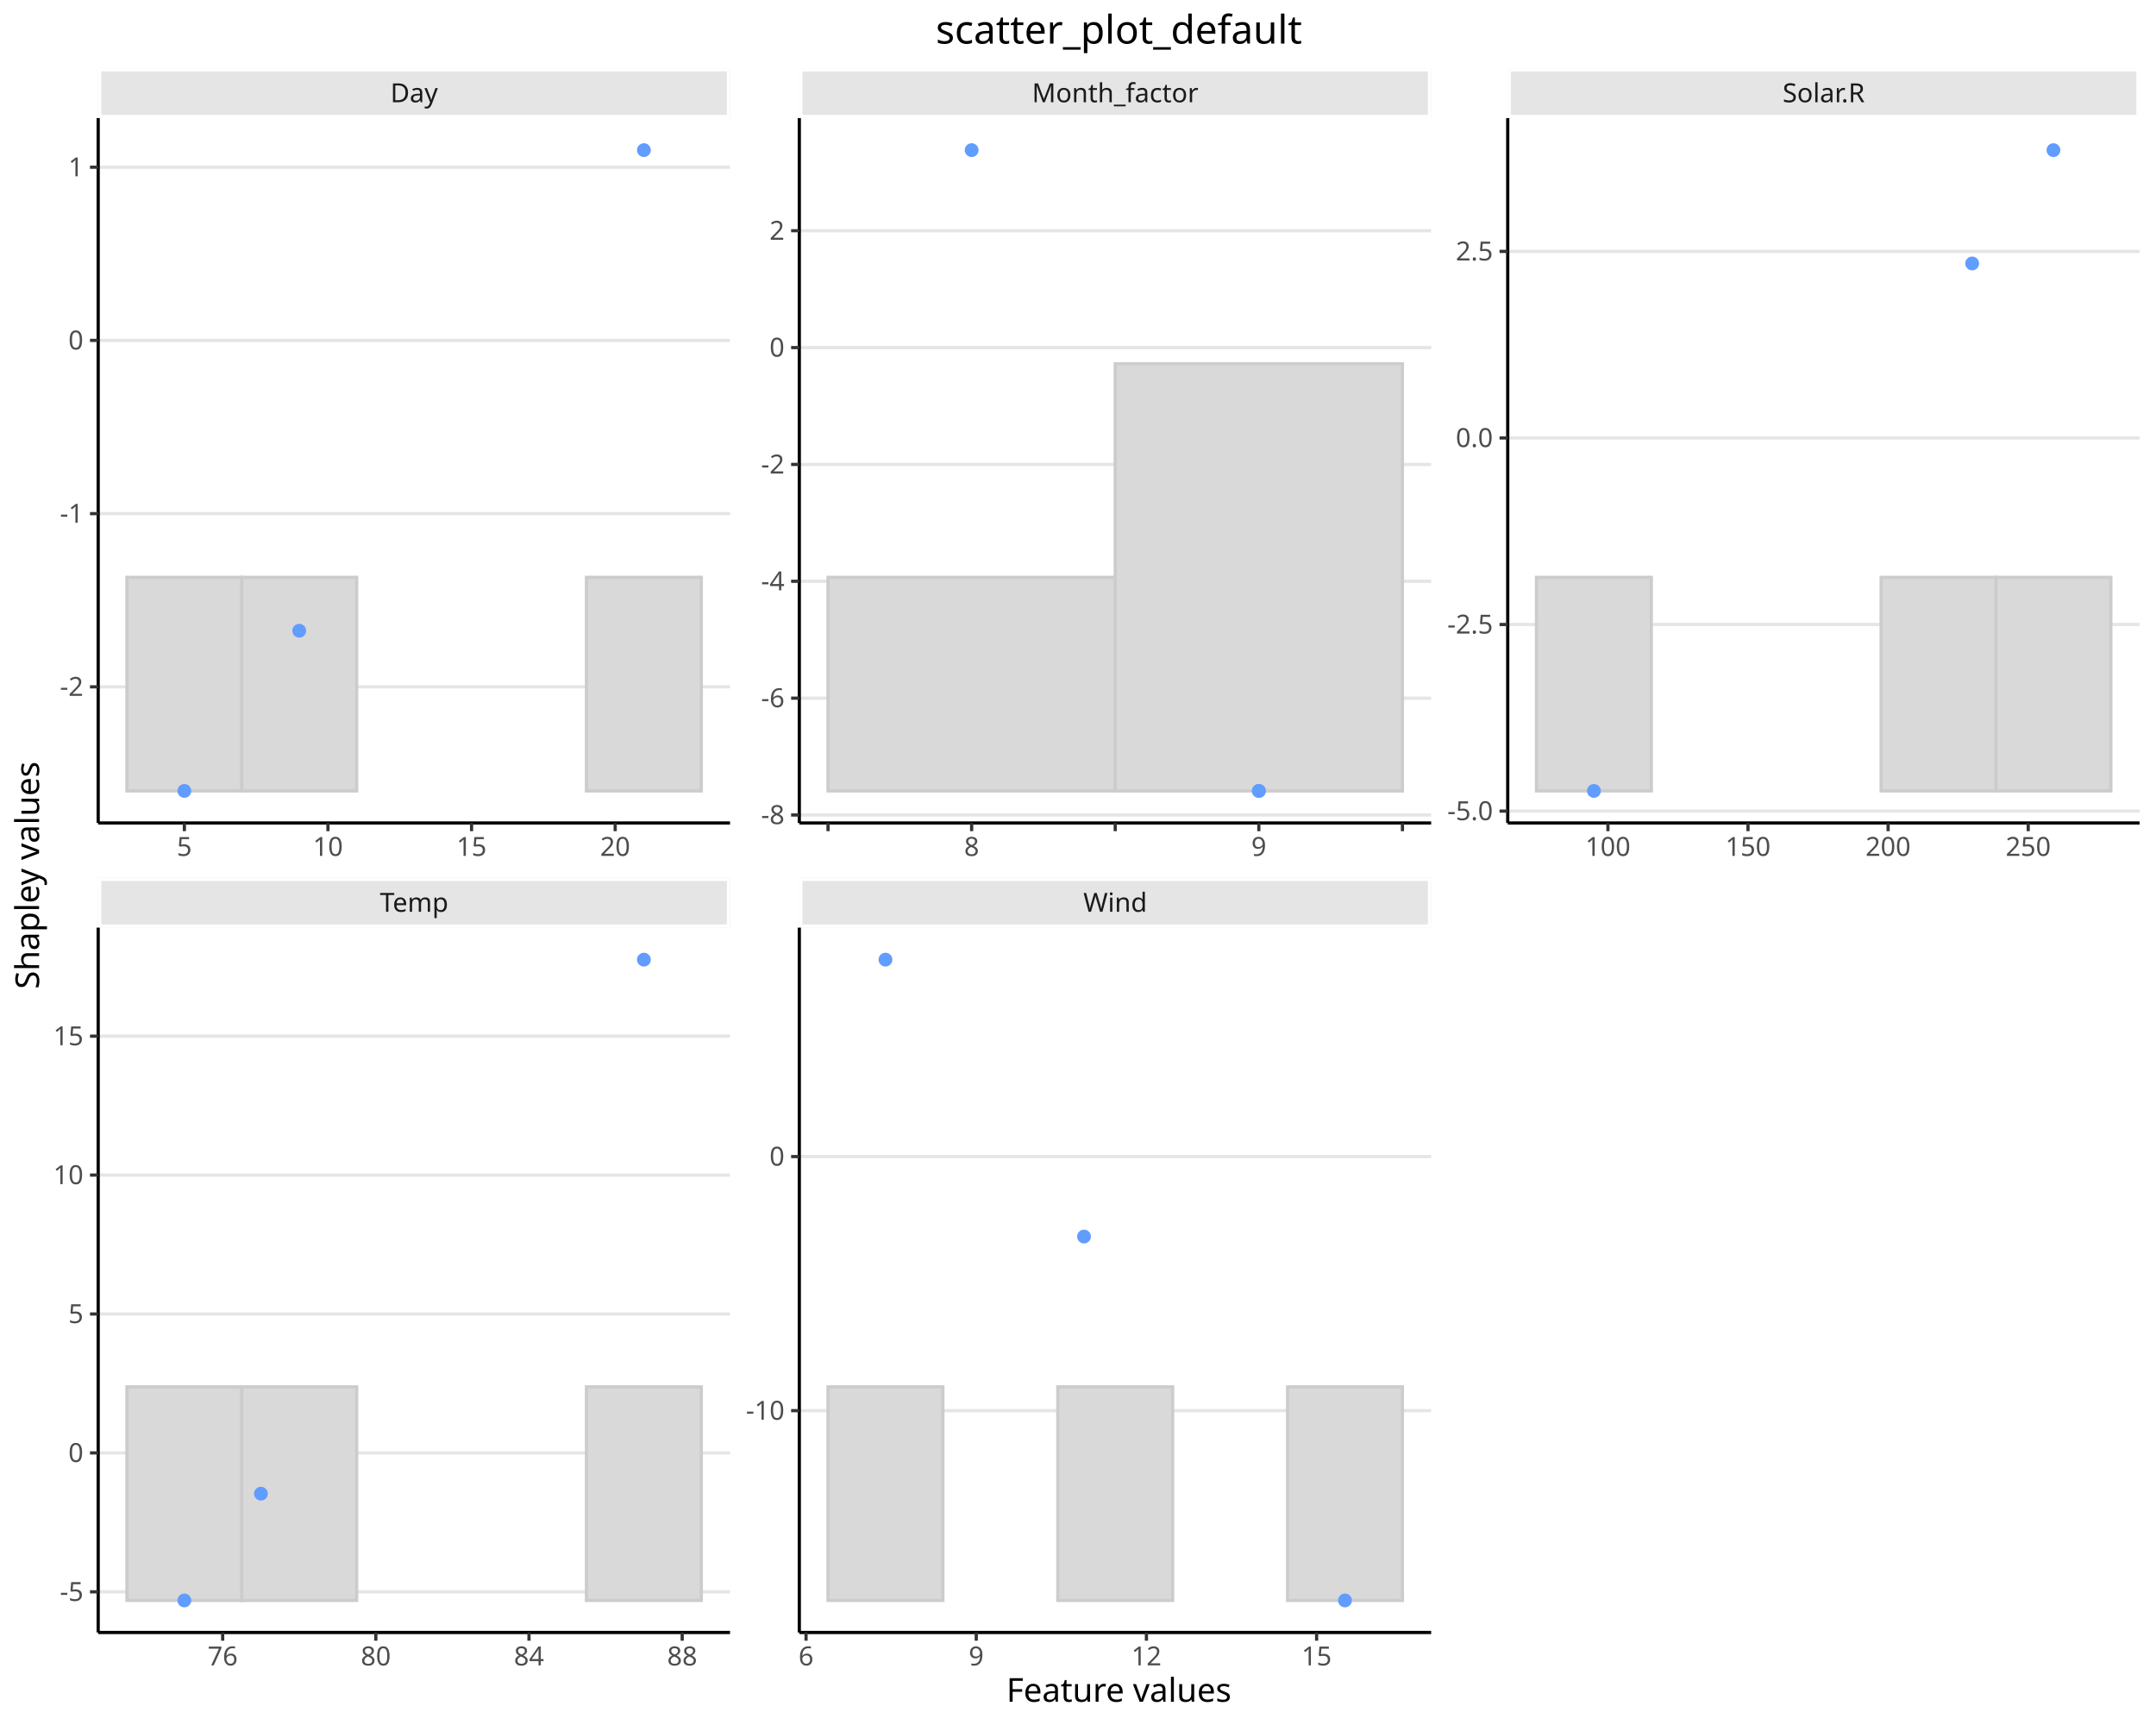
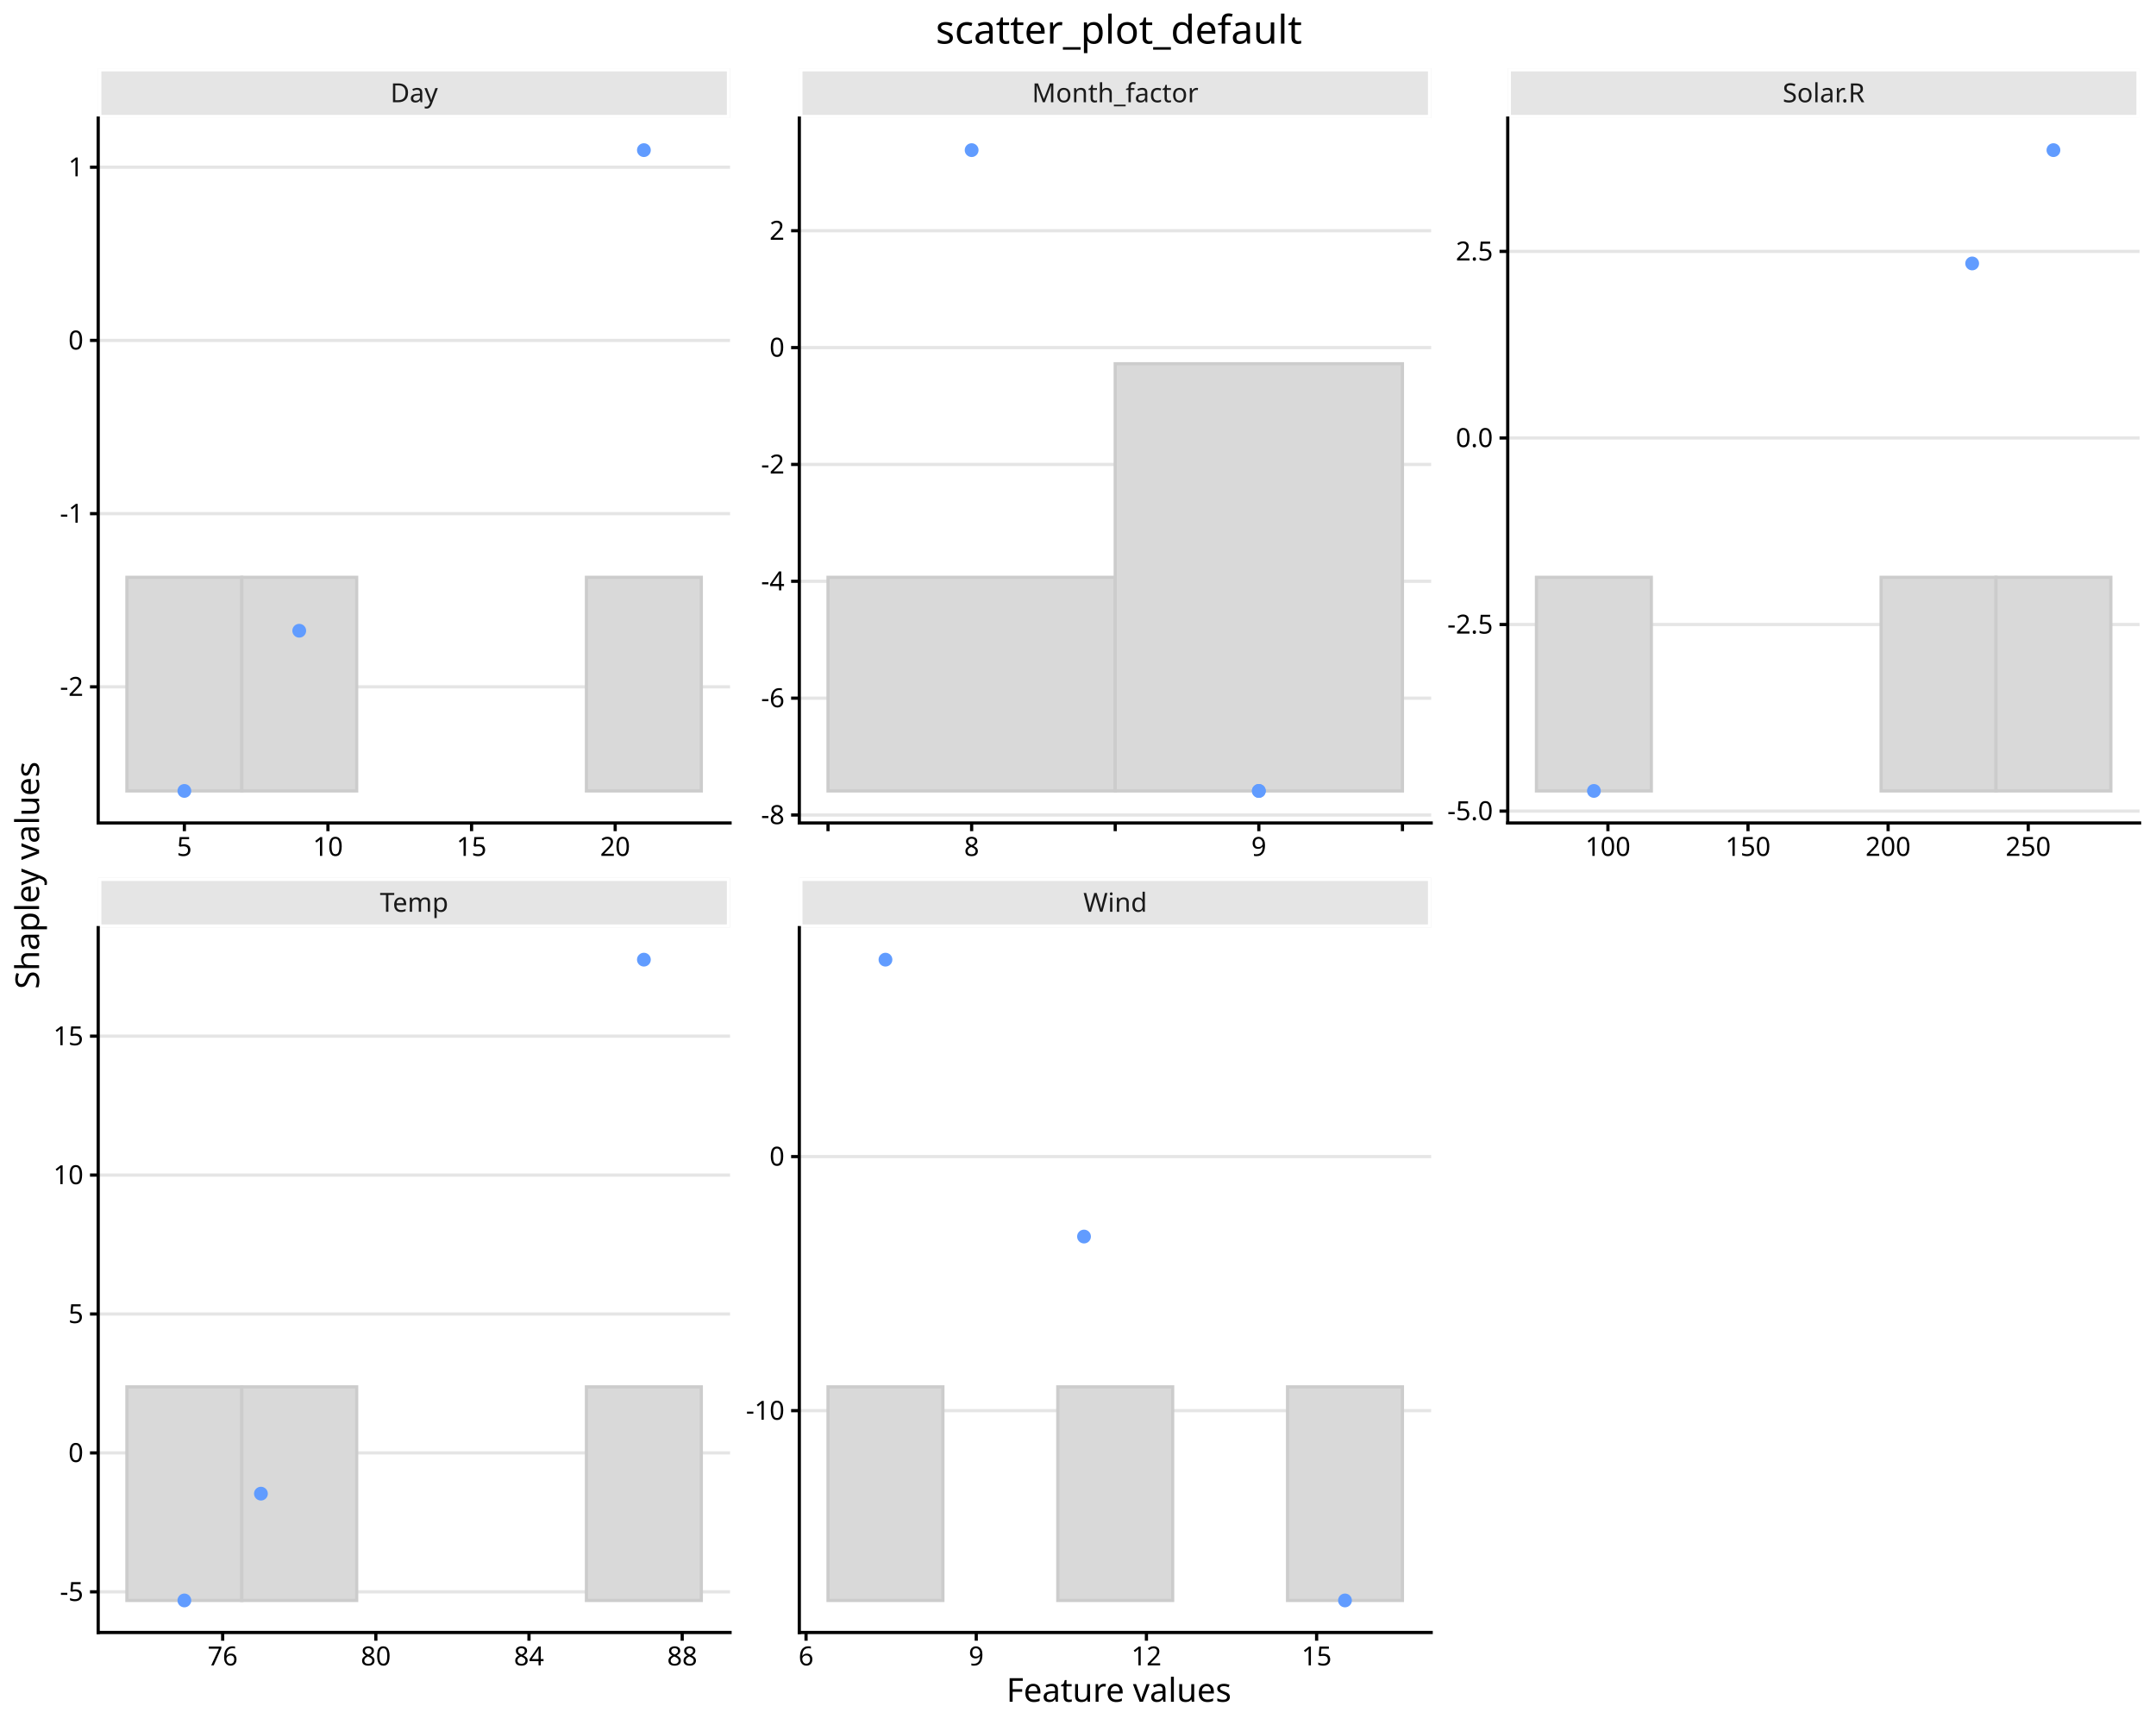
<svg xmlns="http://www.w3.org/2000/svg" class="svglite" data-engine-version="2.0" width="720.00pt" height="576.00pt" viewBox="0 0 720.00 576.00">
  <defs>
    <style type="text/css">
    .svglite line, .svglite polyline, .svglite polygon, .svglite path, .svglite rect, .svglite circle {
      fill: none;
      stroke: #000000;
      stroke-linecap: round;
      stroke-linejoin: round;
      stroke-miterlimit: 10.00;
    }
  </style>
  </defs>
  <rect width="100%" height="100%" style="stroke: none; fill: #FFFFFF;" />
  <defs>
    <clipPath id="cpMC4wMHw3MjAuMDB8MC4wMHw1NzYuMDA=">
      <rect x="0.00" y="0.00" width="720.00" height="576.00" />
    </clipPath>
  </defs>
  <g clip-path="url(#cpMC4wMHw3MjAuMDB8MC4wMHw1NzYuMDA=)">
    <rect x="0.00" y="0.00" width="720.00" height="576.00" style="stroke-width: 1.07; stroke: #FFFFFF; fill: #FFFFFF;" />
  </g>
  <defs>
    <clipPath id="cpMzIuNzl8MjQzLjgwfDM5LjQzfDI3NC44MA==">
      <rect x="32.79" y="39.43" width="211.01" height="235.37" />
    </clipPath>
  </defs>
  <g clip-path="url(#cpMzIuNzl8MjQzLjgwfDM5LjQzfDI3NC44MA==)">
    <rect x="32.79" y="39.43" width="211.01" height="235.37" style="stroke-width: 1.07; stroke: none; fill: #FFFFFF;" />
    <polyline points="32.79,229.34 243.80,229.34 " style="stroke-width: 1.07; stroke: #E5E5E5; stroke-linecap: butt;" />
    <polyline points="32.79,171.51 243.80,171.51 " style="stroke-width: 1.07; stroke: #E5E5E5; stroke-linecap: butt;" />
    <polyline points="32.79,113.67 243.80,113.67 " style="stroke-width: 1.07; stroke: #E5E5E5; stroke-linecap: butt;" />
    <polyline points="32.79,55.84 243.80,55.84 " style="stroke-width: 1.07; stroke: #E5E5E5; stroke-linecap: butt;" />
    <rect x="42.38" y="192.78" width="38.36" height="71.32" style="stroke-width: 1.07; stroke: #CCCCCC; stroke-linecap: butt; stroke-linejoin: miter; fill: #D9D9D9;" />
    <rect x="80.75" y="192.78" width="38.36" height="71.32" style="stroke-width: 1.07; stroke: #CCCCCC; stroke-linecap: butt; stroke-linejoin: miter; fill: #D9D9D9;" />
    <rect x="119.11" y="264.10" width="38.36" height="0.00" style="stroke-width: 1.07; stroke: #CCCCCC; stroke-linecap: butt; stroke-linejoin: miter; fill: #D9D9D9;" />
    <rect x="157.48" y="264.10" width="38.36" height="0.00" style="stroke-width: 1.07; stroke: #CCCCCC; stroke-linecap: butt; stroke-linejoin: miter; fill: #D9D9D9;" />
    <rect x="195.84" y="192.78" width="38.36" height="71.32" style="stroke-width: 1.07; stroke: #CCCCCC; stroke-linecap: butt; stroke-linejoin: miter; fill: #D9D9D9;" />
    <circle cx="61.57" cy="264.10" r="1.95" style="stroke-width: 0.71; stroke: #619CFF; fill: #619CFF;" />
    <circle cx="99.93" cy="210.61" r="1.95" style="stroke-width: 0.71; stroke: #619CFF; fill: #619CFF;" />
    <circle cx="215.03" cy="50.13" r="1.95" style="stroke-width: 0.71; stroke: #619CFF; fill: #619CFF;" />
  </g>
  <g clip-path="url(#cpMC4wMHw3MjAuMDB8MC4wMHw1NzYuMDA=)">
</g>
  <defs>
    <clipPath id="cpMzIuNzl8MjQzLjgwfDMwOS43NXw1NDUuMTE=">
      <rect x="32.79" y="309.75" width="211.01" height="235.37" />
    </clipPath>
  </defs>
  <g clip-path="url(#cpMzIuNzl8MjQzLjgwfDMwOS43NXw1NDUuMTE=)">
    <rect x="32.79" y="309.75" width="211.01" height="235.37" style="stroke-width: 1.07; stroke: none; fill: #FFFFFF;" />
    <polyline points="32.79,531.54 243.80,531.54 " style="stroke-width: 1.07; stroke: #E5E5E5; stroke-linecap: butt;" />
    <polyline points="32.79,485.15 243.80,485.15 " style="stroke-width: 1.07; stroke: #E5E5E5; stroke-linecap: butt;" />
    <polyline points="32.79,438.76 243.80,438.76 " style="stroke-width: 1.07; stroke: #E5E5E5; stroke-linecap: butt;" />
    <polyline points="32.79,392.37 243.80,392.37 " style="stroke-width: 1.07; stroke: #E5E5E5; stroke-linecap: butt;" />
    <polyline points="32.79,345.99 243.80,345.99 " style="stroke-width: 1.07; stroke: #E5E5E5; stroke-linecap: butt;" />
    <rect x="42.38" y="463.09" width="38.36" height="71.32" style="stroke-width: 1.07; stroke: #CCCCCC; stroke-linecap: butt; stroke-linejoin: miter; fill: #D9D9D9;" />
    <rect x="80.75" y="463.09" width="38.36" height="71.32" style="stroke-width: 1.07; stroke: #CCCCCC; stroke-linecap: butt; stroke-linejoin: miter; fill: #D9D9D9;" />
    <rect x="119.11" y="534.41" width="38.36" height="0.00" style="stroke-width: 1.07; stroke: #CCCCCC; stroke-linecap: butt; stroke-linejoin: miter; fill: #D9D9D9;" />
    <rect x="157.48" y="534.41" width="38.36" height="0.00" style="stroke-width: 1.07; stroke: #CCCCCC; stroke-linecap: butt; stroke-linejoin: miter; fill: #D9D9D9;" />
    <rect x="195.84" y="463.09" width="38.36" height="71.32" style="stroke-width: 1.07; stroke: #CCCCCC; stroke-linecap: butt; stroke-linejoin: miter; fill: #D9D9D9;" />
    <circle cx="215.03" cy="320.44" r="1.95" style="stroke-width: 0.71; stroke: #619CFF; fill: #619CFF;" />
    <circle cx="61.57" cy="534.41" r="1.95" style="stroke-width: 0.71; stroke: #619CFF; fill: #619CFF;" />
    <circle cx="87.14" cy="498.75" r="1.95" style="stroke-width: 0.71; stroke: #619CFF; fill: #619CFF;" />
  </g>
  <g clip-path="url(#cpMC4wMHw3MjAuMDB8MC4wMHw1NzYuMDA=)">
</g>
  <defs>
    <clipPath id="cpMjY2LjkzfDQ3Ny45NHwzOS40M3wyNzQuODA=">
      <rect x="266.93" y="39.43" width="211.01" height="235.37" />
    </clipPath>
  </defs>
  <g clip-path="url(#cpMjY2LjkzfDQ3Ny45NHwzOS40M3wyNzQuODA=)">
    <rect x="266.93" y="39.43" width="211.01" height="235.37" style="stroke-width: 1.07; stroke: none; fill: #FFFFFF;" />
    <polyline points="266.93,272.14 477.94,272.14 " style="stroke-width: 1.07; stroke: #E5E5E5; stroke-linecap: butt;" />
    <polyline points="266.93,233.12 477.94,233.12 " style="stroke-width: 1.07; stroke: #E5E5E5; stroke-linecap: butt;" />
    <polyline points="266.93,194.10 477.94,194.10 " style="stroke-width: 1.07; stroke: #E5E5E5; stroke-linecap: butt;" />
    <polyline points="266.93,155.08 477.94,155.08 " style="stroke-width: 1.07; stroke: #E5E5E5; stroke-linecap: butt;" />
    <polyline points="266.93,116.06 477.94,116.06 " style="stroke-width: 1.07; stroke: #E5E5E5; stroke-linecap: butt;" />
    <polyline points="266.93,77.04 477.94,77.04 " style="stroke-width: 1.07; stroke: #E5E5E5; stroke-linecap: butt;" />
    <rect x="276.52" y="192.78" width="95.91" height="71.32" style="stroke-width: 1.07; stroke: #CCCCCC; stroke-linecap: butt; stroke-linejoin: miter; fill: #D9D9D9;" />
    <rect x="372.43" y="121.46" width="95.91" height="142.65" style="stroke-width: 1.07; stroke: #CCCCCC; stroke-linecap: butt; stroke-linejoin: miter; fill: #D9D9D9;" />
    <circle cx="324.48" cy="50.13" r="1.95" style="stroke-width: 0.71; stroke: #619CFF; fill: #619CFF;" />
    <circle cx="420.39" cy="264.10" r="1.95" style="stroke-width: 0.71; stroke: #619CFF; fill: #619CFF;" />
    <circle cx="420.39" cy="264.10" r="1.95" style="stroke-width: 0.71; stroke: #619CFF; fill: #619CFF;" />
  </g>
  <g clip-path="url(#cpMC4wMHw3MjAuMDB8MC4wMHw1NzYuMDA=)">
</g>
  <defs>
    <clipPath id="cpMjY2LjkzfDQ3Ny45NHwzMDkuNzV8NTQ1LjEx">
      <rect x="266.93" y="309.75" width="211.01" height="235.37" />
    </clipPath>
  </defs>
  <g clip-path="url(#cpMjY2LjkzfDQ3Ny45NHwzMDkuNzV8NTQ1LjEx)">
    <rect x="266.93" y="309.75" width="211.01" height="235.37" style="stroke-width: 1.07; stroke: none; fill: #FFFFFF;" />
    <polyline points="266.93,471.04 477.94,471.04 " style="stroke-width: 1.07; stroke: #E5E5E5; stroke-linecap: butt;" />
    <polyline points="266.93,386.20 477.94,386.20 " style="stroke-width: 1.07; stroke: #E5E5E5; stroke-linecap: butt;" />
    <rect x="276.52" y="463.09" width="38.36" height="71.32" style="stroke-width: 1.07; stroke: #CCCCCC; stroke-linecap: butt; stroke-linejoin: miter; fill: #D9D9D9;" />
    <rect x="314.89" y="534.41" width="38.36" height="0.00" style="stroke-width: 1.07; stroke: #CCCCCC; stroke-linecap: butt; stroke-linejoin: miter; fill: #D9D9D9;" />
    <rect x="353.25" y="463.09" width="38.36" height="71.32" style="stroke-width: 1.07; stroke: #CCCCCC; stroke-linecap: butt; stroke-linejoin: miter; fill: #D9D9D9;" />
    <rect x="391.62" y="534.41" width="38.36" height="0.00" style="stroke-width: 1.07; stroke: #CCCCCC; stroke-linecap: butt; stroke-linejoin: miter; fill: #D9D9D9;" />
    <rect x="429.98" y="463.09" width="38.36" height="71.32" style="stroke-width: 1.07; stroke: #CCCCCC; stroke-linecap: butt; stroke-linejoin: miter; fill: #D9D9D9;" />
    <circle cx="295.70" cy="320.44" r="1.95" style="stroke-width: 0.71; stroke: #619CFF; fill: #619CFF;" />
    <circle cx="362.01" cy="412.90" r="1.95" style="stroke-width: 0.71; stroke: #619CFF; fill: #619CFF;" />
    <circle cx="449.16" cy="534.41" r="1.95" style="stroke-width: 0.71; stroke: #619CFF; fill: #619CFF;" />
  </g>
  <g clip-path="url(#cpMC4wMHw3MjAuMDB8MC4wMHw1NzYuMDA=)">
</g>
  <defs>
    <clipPath id="cpNTAzLjUxfDcxNC41MnwzOS40M3wyNzQuODA=">
      <rect x="503.51" y="39.43" width="211.01" height="235.37" />
    </clipPath>
  </defs>
  <g clip-path="url(#cpNTAzLjUxfDcxNC41MnwzOS40M3wyNzQuODA=)">
    <rect x="503.51" y="39.43" width="211.01" height="235.37" style="stroke-width: 1.07; stroke: none; fill: #FFFFFF;" />
    <polyline points="503.51,270.83 714.52,270.83 " style="stroke-width: 1.07; stroke: #E5E5E5; stroke-linecap: butt;" />
    <polyline points="503.51,208.53 714.52,208.53 " style="stroke-width: 1.07; stroke: #E5E5E5; stroke-linecap: butt;" />
    <polyline points="503.51,146.24 714.52,146.24 " style="stroke-width: 1.07; stroke: #E5E5E5; stroke-linecap: butt;" />
    <polyline points="503.51,83.94 714.52,83.94 " style="stroke-width: 1.07; stroke: #E5E5E5; stroke-linecap: butt;" />
    <rect x="513.10" y="192.78" width="38.36" height="71.32" style="stroke-width: 1.07; stroke: #CCCCCC; stroke-linecap: butt; stroke-linejoin: miter; fill: #D9D9D9;" />
    <rect x="551.47" y="264.10" width="38.36" height="0.00" style="stroke-width: 1.07; stroke: #CCCCCC; stroke-linecap: butt; stroke-linejoin: miter; fill: #D9D9D9;" />
    <rect x="589.83" y="264.10" width="38.36" height="0.00" style="stroke-width: 1.07; stroke: #CCCCCC; stroke-linecap: butt; stroke-linejoin: miter; fill: #D9D9D9;" />
    <rect x="628.20" y="192.78" width="38.36" height="71.32" style="stroke-width: 1.07; stroke: #CCCCCC; stroke-linecap: butt; stroke-linejoin: miter; fill: #D9D9D9;" />
    <rect x="666.56" y="192.78" width="38.36" height="71.32" style="stroke-width: 1.07; stroke: #CCCCCC; stroke-linecap: butt; stroke-linejoin: miter; fill: #D9D9D9;" />
    <circle cx="532.29" cy="264.10" r="1.95" style="stroke-width: 0.71; stroke: #619CFF; fill: #619CFF;" />
    <circle cx="658.61" cy="87.97" r="1.95" style="stroke-width: 0.71; stroke: #619CFF; fill: #619CFF;" />
    <circle cx="685.75" cy="50.13" r="1.95" style="stroke-width: 0.71; stroke: #619CFF; fill: #619CFF;" />
  </g>
  <g clip-path="url(#cpMC4wMHw3MjAuMDB8MC4wMHw1NzYuMDA=)">
</g>
  <defs>
-     <clipPath id="cpNTAzLjUxfDcxNC41MnwzMDkuNzV8NTQ1LjEx">
-       <rect x="503.51" y="309.75" width="211.01" height="235.37" />
-     </clipPath>
-   </defs>
-   <g clip-path="url(#cpNTAzLjUxfDcxNC41MnwzMDkuNzV8NTQ1LjEx)">
- </g>
-   <g clip-path="url(#cpMC4wMHw3MjAuMDB8MC4wMHw1NzYuMDA=)">
- </g>
-   <defs>
    <clipPath id="cpMzIuNzl8MjQzLjgwfDI5My4wOXwzMDkuNzU=">
      <rect x="32.79" y="293.09" width="211.01" height="16.65" />
    </clipPath>
  </defs>
  <g clip-path="url(#cpMzIuNzl8MjQzLjgwfDI5My4wOXwzMDkuNzU=)">
    <rect x="32.79" y="293.09" width="211.01" height="16.65" style="stroke-width: 2.13; stroke: #FFFFFF; fill: #E5E5E5;" />
    <text x="138.30" y="304.45" text-anchor="middle" style="font-size: 8.80px; fill: #1A1A1A; font-family: sans;" textLength="22.50px" lengthAdjust="spacingAndGlyphs">Temp</text>
  </g>
  <g clip-path="url(#cpMC4wMHw3MjAuMDB8MC4wMHw1NzYuMDA=)">
</g>
  <defs>
    <clipPath id="cpMjY2LjkzfDQ3Ny45NHwyOTMuMDl8MzA5Ljc1">
      <rect x="266.93" y="293.09" width="211.01" height="16.65" />
    </clipPath>
  </defs>
  <g clip-path="url(#cpMjY2LjkzfDQ3Ny45NHwyOTMuMDl8MzA5Ljc1)">
    <rect x="266.93" y="293.09" width="211.01" height="16.65" style="stroke-width: 2.13; stroke: #FFFFFF; fill: #E5E5E5;" />
    <text x="372.43" y="304.45" text-anchor="middle" style="font-size: 8.80px; fill: #1A1A1A; font-family: sans;" textLength="20.05px" lengthAdjust="spacingAndGlyphs">Wind</text>
  </g>
  <g clip-path="url(#cpMC4wMHw3MjAuMDB8MC4wMHw1NzYuMDA=)">
</g>
  <defs>
-     <clipPath id="cpNTAzLjUxfDcxNC41MnwyOTMuMDl8MzA5Ljc1">
-       <rect x="503.51" y="293.09" width="211.01" height="16.65" />
-     </clipPath>
-   </defs>
-   <g clip-path="url(#cpNTAzLjUxfDcxNC41MnwyOTMuMDl8MzA5Ljc1)">
- </g>
-   <g clip-path="url(#cpMC4wMHw3MjAuMDB8MC4wMHw1NzYuMDA=)">
- </g>
-   <defs>
    <clipPath id="cpMzIuNzl8MjQzLjgwfDIyLjc4fDM5LjQz">
      <rect x="32.79" y="22.78" width="211.01" height="16.65" />
    </clipPath>
  </defs>
  <g clip-path="url(#cpMzIuNzl8MjQzLjgwfDIyLjc4fDM5LjQz)">
    <rect x="32.79" y="22.78" width="211.01" height="16.65" style="stroke-width: 2.13; stroke: #FFFFFF; fill: #E5E5E5;" />
    <text x="138.30" y="34.14" text-anchor="middle" style="font-size: 8.80px; fill: #1A1A1A; font-family: sans;" textLength="15.66px" lengthAdjust="spacingAndGlyphs">Day</text>
  </g>
  <g clip-path="url(#cpMC4wMHw3MjAuMDB8MC4wMHw1NzYuMDA=)">
</g>
  <defs>
    <clipPath id="cpMjY2LjkzfDQ3Ny45NHwyMi43OHwzOS40Mw==">
      <rect x="266.93" y="22.78" width="211.01" height="16.65" />
    </clipPath>
  </defs>
  <g clip-path="url(#cpMjY2LjkzfDQ3Ny45NHwyMi43OHwzOS40Mw==)">
    <rect x="266.93" y="22.78" width="211.01" height="16.65" style="stroke-width: 2.13; stroke: #FFFFFF; fill: #E5E5E5;" />
    <text x="372.43" y="34.14" text-anchor="middle" style="font-size: 8.80px; fill: #1A1A1A; font-family: sans;" textLength="51.37px" lengthAdjust="spacingAndGlyphs">Month_factor</text>
  </g>
  <g clip-path="url(#cpMC4wMHw3MjAuMDB8MC4wMHw1NzYuMDA=)">
</g>
  <defs>
    <clipPath id="cpNTAzLjUxfDcxNC41MnwyMi43OHwzOS40Mw==">
      <rect x="503.51" y="22.78" width="211.01" height="16.65" />
    </clipPath>
  </defs>
  <g clip-path="url(#cpNTAzLjUxfDcxNC41MnwyMi43OHwzOS40Mw==)">
    <rect x="503.51" y="22.78" width="211.01" height="16.65" style="stroke-width: 2.13; stroke: #FFFFFF; fill: #E5E5E5;" />
    <text x="609.02" y="34.14" text-anchor="middle" style="font-size: 8.80px; fill: #1A1A1A; font-family: sans;" textLength="29.35px" lengthAdjust="spacingAndGlyphs">Solar.R</text>
  </g>
  <g clip-path="url(#cpMC4wMHw3MjAuMDB8MC4wMHw1NzYuMDA=)">
-     <polyline points="32.79,545.11 243.80,545.11 " style="stroke-width: 1.07; stroke-linecap: butt;" />
-     <polyline points="74.36,547.85 74.36,545.11 " style="stroke-width: 1.07; stroke: #333333; stroke-linecap: butt;" />
-     <polyline points="125.51,547.85 125.51,545.11 " style="stroke-width: 1.07; stroke: #333333; stroke-linecap: butt;" />
-     <polyline points="176.66,547.85 176.66,545.11 " style="stroke-width: 1.07; stroke: #333333; stroke-linecap: butt;" />
-     <polyline points="227.82,547.85 227.82,545.11 " style="stroke-width: 1.07; stroke: #333333; stroke-linecap: butt;" />
-     <text x="74.36" y="556.10" text-anchor="middle" style="font-size: 8.80px; fill: #4D4D4D; font-family: sans;" textLength="9.79px" lengthAdjust="spacingAndGlyphs">76</text>
-     <text x="125.51" y="556.10" text-anchor="middle" style="font-size: 8.80px; fill: #4D4D4D; font-family: sans;" textLength="9.79px" lengthAdjust="spacingAndGlyphs">80</text>
-     <text x="176.66" y="556.10" text-anchor="middle" style="font-size: 8.80px; fill: #4D4D4D; font-family: sans;" textLength="9.79px" lengthAdjust="spacingAndGlyphs">84</text>
-     <text x="227.82" y="556.10" text-anchor="middle" style="font-size: 8.80px; fill: #4D4D4D; font-family: sans;" textLength="9.79px" lengthAdjust="spacingAndGlyphs">88</text>
-     <polyline points="266.93,545.11 477.94,545.11 " style="stroke-width: 1.07; stroke-linecap: butt;" />
-     <polyline points="269.18,547.85 269.18,545.11 " style="stroke-width: 1.07; stroke: #333333; stroke-linecap: butt;" />
-     <polyline points="326.02,547.85 326.02,545.11 " style="stroke-width: 1.07; stroke: #333333; stroke-linecap: butt;" />
-     <polyline points="382.85,547.85 382.85,545.11 " style="stroke-width: 1.07; stroke: #333333; stroke-linecap: butt;" />
-     <polyline points="439.69,547.85 439.69,545.11 " style="stroke-width: 1.07; stroke: #333333; stroke-linecap: butt;" />
-     <text x="269.18" y="556.10" text-anchor="middle" style="font-size: 8.80px; fill: #4D4D4D; font-family: sans;" textLength="4.89px" lengthAdjust="spacingAndGlyphs">6</text>
-     <text x="326.02" y="556.10" text-anchor="middle" style="font-size: 8.80px; fill: #4D4D4D; font-family: sans;" textLength="4.89px" lengthAdjust="spacingAndGlyphs">9</text>
-     <text x="382.85" y="556.10" text-anchor="middle" style="font-size: 8.80px; fill: #4D4D4D; font-family: sans;" textLength="9.79px" lengthAdjust="spacingAndGlyphs">12</text>
-     <text x="439.69" y="556.10" text-anchor="middle" style="font-size: 8.80px; fill: #4D4D4D; font-family: sans;" textLength="9.79px" lengthAdjust="spacingAndGlyphs">15</text>
-     <polyline points="32.79,274.80 243.80,274.80 " style="stroke-width: 1.07; stroke-linecap: butt;" />
-     <polyline points="61.57,277.54 61.57,274.80 " style="stroke-width: 1.07; stroke: #333333; stroke-linecap: butt;" />
-     <polyline points="109.52,277.54 109.52,274.80 " style="stroke-width: 1.07; stroke: #333333; stroke-linecap: butt;" />
-     <polyline points="157.48,277.54 157.48,274.80 " style="stroke-width: 1.07; stroke: #333333; stroke-linecap: butt;" />
-     <polyline points="205.44,277.54 205.44,274.80 " style="stroke-width: 1.07; stroke: #333333; stroke-linecap: butt;" />
-     <text x="61.57" y="285.79" text-anchor="middle" style="font-size: 8.80px; fill: #4D4D4D; font-family: sans;" textLength="4.89px" lengthAdjust="spacingAndGlyphs">5</text>
-     <text x="109.52" y="285.79" text-anchor="middle" style="font-size: 8.80px; fill: #4D4D4D; font-family: sans;" textLength="9.79px" lengthAdjust="spacingAndGlyphs">10</text>
-     <text x="157.48" y="285.79" text-anchor="middle" style="font-size: 8.80px; fill: #4D4D4D; font-family: sans;" textLength="9.79px" lengthAdjust="spacingAndGlyphs">15</text>
-     <text x="205.44" y="285.79" text-anchor="middle" style="font-size: 8.80px; fill: #4D4D4D; font-family: sans;" textLength="9.79px" lengthAdjust="spacingAndGlyphs">20</text>
-     <polyline points="266.93,274.80 477.94,274.80 " style="stroke-width: 1.07; stroke-linecap: butt;" />
-     <polyline points="276.52,277.54 276.52,274.80 " style="stroke-width: 1.07; stroke: #333333; stroke-linecap: butt;" />
-     <polyline points="324.48,277.54 324.48,274.80 " style="stroke-width: 1.07; stroke: #333333; stroke-linecap: butt;" />
-     <polyline points="372.43,277.54 372.43,274.80 " style="stroke-width: 1.07; stroke: #333333; stroke-linecap: butt;" />
-     <polyline points="420.39,277.54 420.39,274.80 " style="stroke-width: 1.07; stroke: #333333; stroke-linecap: butt;" />
-     <polyline points="468.35,277.54 468.35,274.80 " style="stroke-width: 1.07; stroke: #333333; stroke-linecap: butt;" />
-     <text x="324.48" y="285.79" text-anchor="middle" style="font-size: 8.80px; fill: #4D4D4D; font-family: sans;" textLength="4.89px" lengthAdjust="spacingAndGlyphs">8</text>
-     <text x="420.39" y="285.79" text-anchor="middle" style="font-size: 8.80px; fill: #4D4D4D; font-family: sans;" textLength="4.89px" lengthAdjust="spacingAndGlyphs">9</text>
-     <polyline points="503.51,274.80 714.52,274.80 " style="stroke-width: 1.07; stroke-linecap: butt;" />
-     <polyline points="536.97,277.54 536.97,274.80 " style="stroke-width: 1.07; stroke: #333333; stroke-linecap: butt;" />
-     <polyline points="583.75,277.54 583.75,274.80 " style="stroke-width: 1.07; stroke: #333333; stroke-linecap: butt;" />
-     <polyline points="630.54,277.54 630.54,274.80 " style="stroke-width: 1.07; stroke: #333333; stroke-linecap: butt;" />
-     <polyline points="677.33,277.54 677.33,274.80 " style="stroke-width: 1.07; stroke: #333333; stroke-linecap: butt;" />
-     <text x="536.97" y="285.79" text-anchor="middle" style="font-size: 8.80px; fill: #4D4D4D; font-family: sans;" textLength="14.68px" lengthAdjust="spacingAndGlyphs">100</text>
-     <text x="583.75" y="285.79" text-anchor="middle" style="font-size: 8.80px; fill: #4D4D4D; font-family: sans;" textLength="14.68px" lengthAdjust="spacingAndGlyphs">150</text>
-     <text x="630.54" y="285.79" text-anchor="middle" style="font-size: 8.80px; fill: #4D4D4D; font-family: sans;" textLength="14.68px" lengthAdjust="spacingAndGlyphs">200</text>
-     <text x="677.33" y="285.79" text-anchor="middle" style="font-size: 8.80px; fill: #4D4D4D; font-family: sans;" textLength="14.68px" lengthAdjust="spacingAndGlyphs">250</text>
-     <polyline points="503.51,274.80 503.51,39.43 " style="stroke-width: 1.07; stroke-linecap: butt;" />
-     <text x="498.58" y="273.86" text-anchor="end" style="font-size: 8.80px; fill: #4D4D4D; font-family: sans;" textLength="15.16px" lengthAdjust="spacingAndGlyphs">-5.0</text>
-     <text x="498.58" y="211.56" text-anchor="end" style="font-size: 8.80px; fill: #4D4D4D; font-family: sans;" textLength="15.16px" lengthAdjust="spacingAndGlyphs">-2.5</text>
-     <text x="498.58" y="149.27" text-anchor="end" style="font-size: 8.80px; fill: #4D4D4D; font-family: sans;" textLength="12.23px" lengthAdjust="spacingAndGlyphs">0.0</text>
-     <text x="498.58" y="86.97" text-anchor="end" style="font-size: 8.80px; fill: #4D4D4D; font-family: sans;" textLength="12.23px" lengthAdjust="spacingAndGlyphs">2.5</text>
-     <polyline points="500.77,270.83 503.51,270.83 " style="stroke-width: 1.07; stroke: #333333; stroke-linecap: butt;" />
-     <polyline points="500.77,208.53 503.51,208.53 " style="stroke-width: 1.07; stroke: #333333; stroke-linecap: butt;" />
-     <polyline points="500.77,146.24 503.51,146.24 " style="stroke-width: 1.07; stroke: #333333; stroke-linecap: butt;" />
-     <polyline points="500.77,83.94 503.51,83.94 " style="stroke-width: 1.07; stroke: #333333; stroke-linecap: butt;" />
-     <polyline points="266.93,274.80 266.93,39.43 " style="stroke-width: 1.07; stroke-linecap: butt;" />
-     <text x="262.00" y="275.17" text-anchor="end" style="font-size: 8.80px; fill: #4D4D4D; font-family: sans;" textLength="7.82px" lengthAdjust="spacingAndGlyphs">-8</text>
-     <text x="262.00" y="236.15" text-anchor="end" style="font-size: 8.80px; fill: #4D4D4D; font-family: sans;" textLength="7.82px" lengthAdjust="spacingAndGlyphs">-6</text>
-     <text x="262.00" y="197.13" text-anchor="end" style="font-size: 8.80px; fill: #4D4D4D; font-family: sans;" textLength="7.82px" lengthAdjust="spacingAndGlyphs">-4</text>
-     <text x="262.00" y="158.11" text-anchor="end" style="font-size: 8.80px; fill: #4D4D4D; font-family: sans;" textLength="7.82px" lengthAdjust="spacingAndGlyphs">-2</text>
-     <text x="262.00" y="119.09" text-anchor="end" style="font-size: 8.80px; fill: #4D4D4D; font-family: sans;" textLength="4.89px" lengthAdjust="spacingAndGlyphs">0</text>
-     <text x="262.00" y="80.07" text-anchor="end" style="font-size: 8.80px; fill: #4D4D4D; font-family: sans;" textLength="4.89px" lengthAdjust="spacingAndGlyphs">2</text>
-     <polyline points="264.19,272.14 266.93,272.14 " style="stroke-width: 1.07; stroke: #333333; stroke-linecap: butt;" />
-     <polyline points="264.19,233.12 266.93,233.12 " style="stroke-width: 1.07; stroke: #333333; stroke-linecap: butt;" />
-     <polyline points="264.19,194.10 266.93,194.10 " style="stroke-width: 1.07; stroke: #333333; stroke-linecap: butt;" />
-     <polyline points="264.19,155.08 266.93,155.08 " style="stroke-width: 1.07; stroke: #333333; stroke-linecap: butt;" />
-     <polyline points="264.19,116.06 266.93,116.06 " style="stroke-width: 1.07; stroke: #333333; stroke-linecap: butt;" />
-     <polyline points="264.19,77.04 266.93,77.04 " style="stroke-width: 1.07; stroke: #333333; stroke-linecap: butt;" />
-     <polyline points="266.93,545.11 266.93,309.75 " style="stroke-width: 1.07; stroke-linecap: butt;" />
-     <text x="262.00" y="474.07" text-anchor="end" style="font-size: 8.80px; fill: #4D4D4D; font-family: sans;" textLength="12.72px" lengthAdjust="spacingAndGlyphs">-10</text>
-     <text x="262.00" y="389.22" text-anchor="end" style="font-size: 8.80px; fill: #4D4D4D; font-family: sans;" textLength="4.89px" lengthAdjust="spacingAndGlyphs">0</text>
-     <polyline points="264.19,471.04 266.93,471.04 " style="stroke-width: 1.07; stroke: #333333; stroke-linecap: butt;" />
-     <polyline points="264.19,386.20 266.93,386.20 " style="stroke-width: 1.07; stroke: #333333; stroke-linecap: butt;" />
-     <polyline points="32.79,274.80 32.79,39.43 " style="stroke-width: 1.07; stroke-linecap: butt;" />
-     <text x="27.86" y="232.37" text-anchor="end" style="font-size: 8.80px; fill: #4D4D4D; font-family: sans;" textLength="7.82px" lengthAdjust="spacingAndGlyphs">-2</text>
-     <text x="27.86" y="174.54" text-anchor="end" style="font-size: 8.80px; fill: #4D4D4D; font-family: sans;" textLength="7.82px" lengthAdjust="spacingAndGlyphs">-1</text>
-     <text x="27.86" y="116.70" text-anchor="end" style="font-size: 8.80px; fill: #4D4D4D; font-family: sans;" textLength="4.89px" lengthAdjust="spacingAndGlyphs">0</text>
-     <text x="27.86" y="58.87" text-anchor="end" style="font-size: 8.80px; fill: #4D4D4D; font-family: sans;" textLength="4.89px" lengthAdjust="spacingAndGlyphs">1</text>
-     <polyline points="30.05,229.34 32.79,229.34 " style="stroke-width: 1.07; stroke: #333333; stroke-linecap: butt;" />
-     <polyline points="30.05,171.51 32.79,171.51 " style="stroke-width: 1.07; stroke: #333333; stroke-linecap: butt;" />
-     <polyline points="30.05,113.67 32.79,113.67 " style="stroke-width: 1.07; stroke: #333333; stroke-linecap: butt;" />
-     <polyline points="30.05,55.84 32.79,55.84 " style="stroke-width: 1.07; stroke: #333333; stroke-linecap: butt;" />
-     <polyline points="32.79,545.11 32.79,309.75 " style="stroke-width: 1.07; stroke-linecap: butt;" />
-     <text x="27.86" y="534.57" text-anchor="end" style="font-size: 8.80px; fill: #4D4D4D; font-family: sans;" textLength="7.82px" lengthAdjust="spacingAndGlyphs">-5</text>
-     <text x="27.86" y="488.18" text-anchor="end" style="font-size: 8.80px; fill: #4D4D4D; font-family: sans;" textLength="4.89px" lengthAdjust="spacingAndGlyphs">0</text>
-     <text x="27.86" y="441.79" text-anchor="end" style="font-size: 8.80px; fill: #4D4D4D; font-family: sans;" textLength="4.89px" lengthAdjust="spacingAndGlyphs">5</text>
-     <text x="27.86" y="395.40" text-anchor="end" style="font-size: 8.80px; fill: #4D4D4D; font-family: sans;" textLength="9.79px" lengthAdjust="spacingAndGlyphs">10</text>
-     <text x="27.86" y="349.02" text-anchor="end" style="font-size: 8.80px; fill: #4D4D4D; font-family: sans;" textLength="9.79px" lengthAdjust="spacingAndGlyphs">15</text>
-     <polyline points="30.05,531.54 32.79,531.54 " style="stroke-width: 1.07; stroke: #333333; stroke-linecap: butt;" />
-     <polyline points="30.05,485.15 32.79,485.15 " style="stroke-width: 1.07; stroke: #333333; stroke-linecap: butt;" />
-     <polyline points="30.05,438.76 32.79,438.76 " style="stroke-width: 1.07; stroke: #333333; stroke-linecap: butt;" />
-     <polyline points="30.05,392.37 32.79,392.37 " style="stroke-width: 1.07; stroke: #333333; stroke-linecap: butt;" />
-     <polyline points="30.05,345.99 32.79,345.99 " style="stroke-width: 1.07; stroke: #333333; stroke-linecap: butt;" />
+     <polyline points="32.79,545.11 243.80,545.11 " style="stroke-width: 1.07; stroke-linecap: square;" />
+     <polyline points="74.36,547.85 74.36,545.11 " style="stroke-width: 1.07; stroke-linecap: butt;" />
+     <polyline points="125.51,547.85 125.51,545.11 " style="stroke-width: 1.07; stroke-linecap: butt;" />
+     <polyline points="176.66,547.85 176.66,545.11 " style="stroke-width: 1.07; stroke-linecap: butt;" />
+     <polyline points="227.82,547.85 227.82,545.11 " style="stroke-width: 1.07; stroke-linecap: butt;" />
+     <text x="74.36" y="556.10" text-anchor="middle" style="font-size: 8.80px; font-family: sans;" textLength="9.79px" lengthAdjust="spacingAndGlyphs">76</text>
+     <text x="125.51" y="556.10" text-anchor="middle" style="font-size: 8.80px; font-family: sans;" textLength="9.79px" lengthAdjust="spacingAndGlyphs">80</text>
+     <text x="176.66" y="556.10" text-anchor="middle" style="font-size: 8.80px; font-family: sans;" textLength="9.79px" lengthAdjust="spacingAndGlyphs">84</text>
+     <text x="227.82" y="556.10" text-anchor="middle" style="font-size: 8.80px; font-family: sans;" textLength="9.79px" lengthAdjust="spacingAndGlyphs">88</text>
+     <polyline points="266.93,545.11 477.94,545.11 " style="stroke-width: 1.07; stroke-linecap: square;" />
+     <polyline points="269.18,547.85 269.18,545.11 " style="stroke-width: 1.07; stroke-linecap: butt;" />
+     <polyline points="326.02,547.85 326.02,545.11 " style="stroke-width: 1.07; stroke-linecap: butt;" />
+     <polyline points="382.85,547.85 382.85,545.11 " style="stroke-width: 1.07; stroke-linecap: butt;" />
+     <polyline points="439.69,547.85 439.69,545.11 " style="stroke-width: 1.07; stroke-linecap: butt;" />
+     <text x="269.18" y="556.10" text-anchor="middle" style="font-size: 8.80px; font-family: sans;" textLength="4.89px" lengthAdjust="spacingAndGlyphs">6</text>
+     <text x="326.02" y="556.10" text-anchor="middle" style="font-size: 8.80px; font-family: sans;" textLength="4.89px" lengthAdjust="spacingAndGlyphs">9</text>
+     <text x="382.85" y="556.10" text-anchor="middle" style="font-size: 8.80px; font-family: sans;" textLength="9.79px" lengthAdjust="spacingAndGlyphs">12</text>
+     <text x="439.69" y="556.10" text-anchor="middle" style="font-size: 8.80px; font-family: sans;" textLength="9.79px" lengthAdjust="spacingAndGlyphs">15</text>
+     <polyline points="32.79,274.80 243.80,274.80 " style="stroke-width: 1.07; stroke-linecap: square;" />
+     <polyline points="61.57,277.54 61.57,274.80 " style="stroke-width: 1.07; stroke-linecap: butt;" />
+     <polyline points="109.52,277.54 109.52,274.80 " style="stroke-width: 1.07; stroke-linecap: butt;" />
+     <polyline points="157.48,277.54 157.48,274.80 " style="stroke-width: 1.07; stroke-linecap: butt;" />
+     <polyline points="205.44,277.54 205.44,274.80 " style="stroke-width: 1.07; stroke-linecap: butt;" />
+     <text x="61.57" y="285.79" text-anchor="middle" style="font-size: 8.80px; font-family: sans;" textLength="4.89px" lengthAdjust="spacingAndGlyphs">5</text>
+     <text x="109.52" y="285.79" text-anchor="middle" style="font-size: 8.80px; font-family: sans;" textLength="9.79px" lengthAdjust="spacingAndGlyphs">10</text>
+     <text x="157.48" y="285.79" text-anchor="middle" style="font-size: 8.80px; font-family: sans;" textLength="9.79px" lengthAdjust="spacingAndGlyphs">15</text>
+     <text x="205.44" y="285.79" text-anchor="middle" style="font-size: 8.80px; font-family: sans;" textLength="9.79px" lengthAdjust="spacingAndGlyphs">20</text>
+     <polyline points="266.93,274.80 477.94,274.80 " style="stroke-width: 1.07; stroke-linecap: square;" />
+     <polyline points="276.52,277.54 276.52,274.80 " style="stroke-width: 1.07; stroke-linecap: butt;" />
+     <polyline points="324.48,277.54 324.48,274.80 " style="stroke-width: 1.07; stroke-linecap: butt;" />
+     <polyline points="372.43,277.54 372.43,274.80 " style="stroke-width: 1.07; stroke-linecap: butt;" />
+     <polyline points="420.39,277.54 420.39,274.80 " style="stroke-width: 1.07; stroke-linecap: butt;" />
+     <polyline points="468.35,277.54 468.35,274.80 " style="stroke-width: 1.07; stroke-linecap: butt;" />
+     <text x="324.48" y="285.79" text-anchor="middle" style="font-size: 8.80px; font-family: sans;" textLength="4.89px" lengthAdjust="spacingAndGlyphs">8</text>
+     <text x="420.39" y="285.79" text-anchor="middle" style="font-size: 8.80px; font-family: sans;" textLength="4.89px" lengthAdjust="spacingAndGlyphs">9</text>
+     <polyline points="503.51,274.80 714.52,274.80 " style="stroke-width: 1.07; stroke-linecap: square;" />
+     <polyline points="536.97,277.54 536.97,274.80 " style="stroke-width: 1.07; stroke-linecap: butt;" />
+     <polyline points="583.75,277.54 583.75,274.80 " style="stroke-width: 1.07; stroke-linecap: butt;" />
+     <polyline points="630.54,277.54 630.54,274.80 " style="stroke-width: 1.07; stroke-linecap: butt;" />
+     <polyline points="677.33,277.54 677.33,274.80 " style="stroke-width: 1.07; stroke-linecap: butt;" />
+     <text x="536.97" y="285.79" text-anchor="middle" style="font-size: 8.80px; font-family: sans;" textLength="14.68px" lengthAdjust="spacingAndGlyphs">100</text>
+     <text x="583.75" y="285.79" text-anchor="middle" style="font-size: 8.80px; font-family: sans;" textLength="14.68px" lengthAdjust="spacingAndGlyphs">150</text>
+     <text x="630.54" y="285.79" text-anchor="middle" style="font-size: 8.80px; font-family: sans;" textLength="14.68px" lengthAdjust="spacingAndGlyphs">200</text>
+     <text x="677.33" y="285.79" text-anchor="middle" style="font-size: 8.80px; font-family: sans;" textLength="14.68px" lengthAdjust="spacingAndGlyphs">250</text>
+     <polyline points="503.51,274.80 503.51,39.43 " style="stroke-width: 1.07; stroke-linecap: square;" />
+     <text x="498.58" y="273.86" text-anchor="end" style="font-size: 8.80px; font-family: sans;" textLength="15.16px" lengthAdjust="spacingAndGlyphs">-5.0</text>
+     <text x="498.58" y="211.56" text-anchor="end" style="font-size: 8.80px; font-family: sans;" textLength="15.16px" lengthAdjust="spacingAndGlyphs">-2.5</text>
+     <text x="498.58" y="149.27" text-anchor="end" style="font-size: 8.80px; font-family: sans;" textLength="12.23px" lengthAdjust="spacingAndGlyphs">0.0</text>
+     <text x="498.58" y="86.97" text-anchor="end" style="font-size: 8.80px; font-family: sans;" textLength="12.23px" lengthAdjust="spacingAndGlyphs">2.5</text>
+     <polyline points="500.77,270.83 503.51,270.83 " style="stroke-width: 1.07; stroke-linecap: butt;" />
+     <polyline points="500.77,208.53 503.51,208.53 " style="stroke-width: 1.07; stroke-linecap: butt;" />
+     <polyline points="500.77,146.24 503.51,146.24 " style="stroke-width: 1.07; stroke-linecap: butt;" />
+     <polyline points="500.77,83.94 503.51,83.94 " style="stroke-width: 1.07; stroke-linecap: butt;" />
+     <polyline points="266.93,274.80 266.93,39.43 " style="stroke-width: 1.07; stroke-linecap: square;" />
+     <text x="262.00" y="275.17" text-anchor="end" style="font-size: 8.80px; font-family: sans;" textLength="7.82px" lengthAdjust="spacingAndGlyphs">-8</text>
+     <text x="262.00" y="236.15" text-anchor="end" style="font-size: 8.80px; font-family: sans;" textLength="7.82px" lengthAdjust="spacingAndGlyphs">-6</text>
+     <text x="262.00" y="197.13" text-anchor="end" style="font-size: 8.80px; font-family: sans;" textLength="7.82px" lengthAdjust="spacingAndGlyphs">-4</text>
+     <text x="262.00" y="158.11" text-anchor="end" style="font-size: 8.80px; font-family: sans;" textLength="7.82px" lengthAdjust="spacingAndGlyphs">-2</text>
+     <text x="262.00" y="119.09" text-anchor="end" style="font-size: 8.80px; font-family: sans;" textLength="4.89px" lengthAdjust="spacingAndGlyphs">0</text>
+     <text x="262.00" y="80.07" text-anchor="end" style="font-size: 8.80px; font-family: sans;" textLength="4.89px" lengthAdjust="spacingAndGlyphs">2</text>
+     <polyline points="264.19,272.14 266.93,272.14 " style="stroke-width: 1.07; stroke-linecap: butt;" />
+     <polyline points="264.19,233.12 266.93,233.12 " style="stroke-width: 1.07; stroke-linecap: butt;" />
+     <polyline points="264.19,194.10 266.93,194.10 " style="stroke-width: 1.07; stroke-linecap: butt;" />
+     <polyline points="264.19,155.08 266.93,155.08 " style="stroke-width: 1.07; stroke-linecap: butt;" />
+     <polyline points="264.19,116.06 266.93,116.06 " style="stroke-width: 1.07; stroke-linecap: butt;" />
+     <polyline points="264.19,77.04 266.93,77.04 " style="stroke-width: 1.07; stroke-linecap: butt;" />
+     <polyline points="266.93,545.11 266.93,309.75 " style="stroke-width: 1.07; stroke-linecap: square;" />
+     <text x="262.00" y="474.07" text-anchor="end" style="font-size: 8.80px; font-family: sans;" textLength="12.72px" lengthAdjust="spacingAndGlyphs">-10</text>
+     <text x="262.00" y="389.22" text-anchor="end" style="font-size: 8.80px; font-family: sans;" textLength="4.89px" lengthAdjust="spacingAndGlyphs">0</text>
+     <polyline points="264.19,471.04 266.93,471.04 " style="stroke-width: 1.07; stroke-linecap: butt;" />
+     <polyline points="264.19,386.20 266.93,386.20 " style="stroke-width: 1.07; stroke-linecap: butt;" />
+     <polyline points="32.79,274.80 32.79,39.43 " style="stroke-width: 1.07; stroke-linecap: square;" />
+     <text x="27.86" y="232.37" text-anchor="end" style="font-size: 8.80px; font-family: sans;" textLength="7.82px" lengthAdjust="spacingAndGlyphs">-2</text>
+     <text x="27.86" y="174.54" text-anchor="end" style="font-size: 8.80px; font-family: sans;" textLength="7.82px" lengthAdjust="spacingAndGlyphs">-1</text>
+     <text x="27.86" y="116.70" text-anchor="end" style="font-size: 8.80px; font-family: sans;" textLength="4.89px" lengthAdjust="spacingAndGlyphs">0</text>
+     <text x="27.86" y="58.87" text-anchor="end" style="font-size: 8.80px; font-family: sans;" textLength="4.89px" lengthAdjust="spacingAndGlyphs">1</text>
+     <polyline points="30.05,229.34 32.79,229.34 " style="stroke-width: 1.07; stroke-linecap: butt;" />
+     <polyline points="30.05,171.51 32.79,171.51 " style="stroke-width: 1.07; stroke-linecap: butt;" />
+     <polyline points="30.05,113.67 32.79,113.67 " style="stroke-width: 1.07; stroke-linecap: butt;" />
+     <polyline points="30.05,55.84 32.79,55.84 " style="stroke-width: 1.07; stroke-linecap: butt;" />
+     <polyline points="32.79,545.11 32.79,309.75 " style="stroke-width: 1.07; stroke-linecap: square;" />
+     <text x="27.86" y="534.57" text-anchor="end" style="font-size: 8.80px; font-family: sans;" textLength="7.82px" lengthAdjust="spacingAndGlyphs">-5</text>
+     <text x="27.86" y="488.18" text-anchor="end" style="font-size: 8.80px; font-family: sans;" textLength="4.89px" lengthAdjust="spacingAndGlyphs">0</text>
+     <text x="27.86" y="441.79" text-anchor="end" style="font-size: 8.80px; font-family: sans;" textLength="4.89px" lengthAdjust="spacingAndGlyphs">5</text>
+     <text x="27.86" y="395.40" text-anchor="end" style="font-size: 8.80px; font-family: sans;" textLength="9.79px" lengthAdjust="spacingAndGlyphs">10</text>
+     <text x="27.86" y="349.02" text-anchor="end" style="font-size: 8.80px; font-family: sans;" textLength="9.79px" lengthAdjust="spacingAndGlyphs">15</text>
+     <polyline points="30.05,531.54 32.79,531.54 " style="stroke-width: 1.07; stroke-linecap: butt;" />
+     <polyline points="30.05,485.15 32.79,485.15 " style="stroke-width: 1.07; stroke-linecap: butt;" />
+     <polyline points="30.05,438.76 32.79,438.76 " style="stroke-width: 1.07; stroke-linecap: butt;" />
+     <polyline points="30.05,392.37 32.79,392.37 " style="stroke-width: 1.07; stroke-linecap: butt;" />
+     <polyline points="30.05,345.99 32.79,345.99 " style="stroke-width: 1.07; stroke-linecap: butt;" />
    <text x="373.66" y="568.24" text-anchor="middle" style="font-size: 11.00px; font-family: sans;" textLength="72.77px" lengthAdjust="spacingAndGlyphs">Feature values</text>
    <text transform="translate(13.05,292.27) rotate(-90)" text-anchor="middle" style="font-size: 11.00px; font-family: sans;" textLength="74.62px" lengthAdjust="spacingAndGlyphs">Shapley values</text>
    <text x="373.66" y="14.56" text-anchor="middle" style="font-size: 13.20px; font-family: sans;" textLength="115.22px" lengthAdjust="spacingAndGlyphs">scatter_plot_default</text>
  </g>
</svg>
